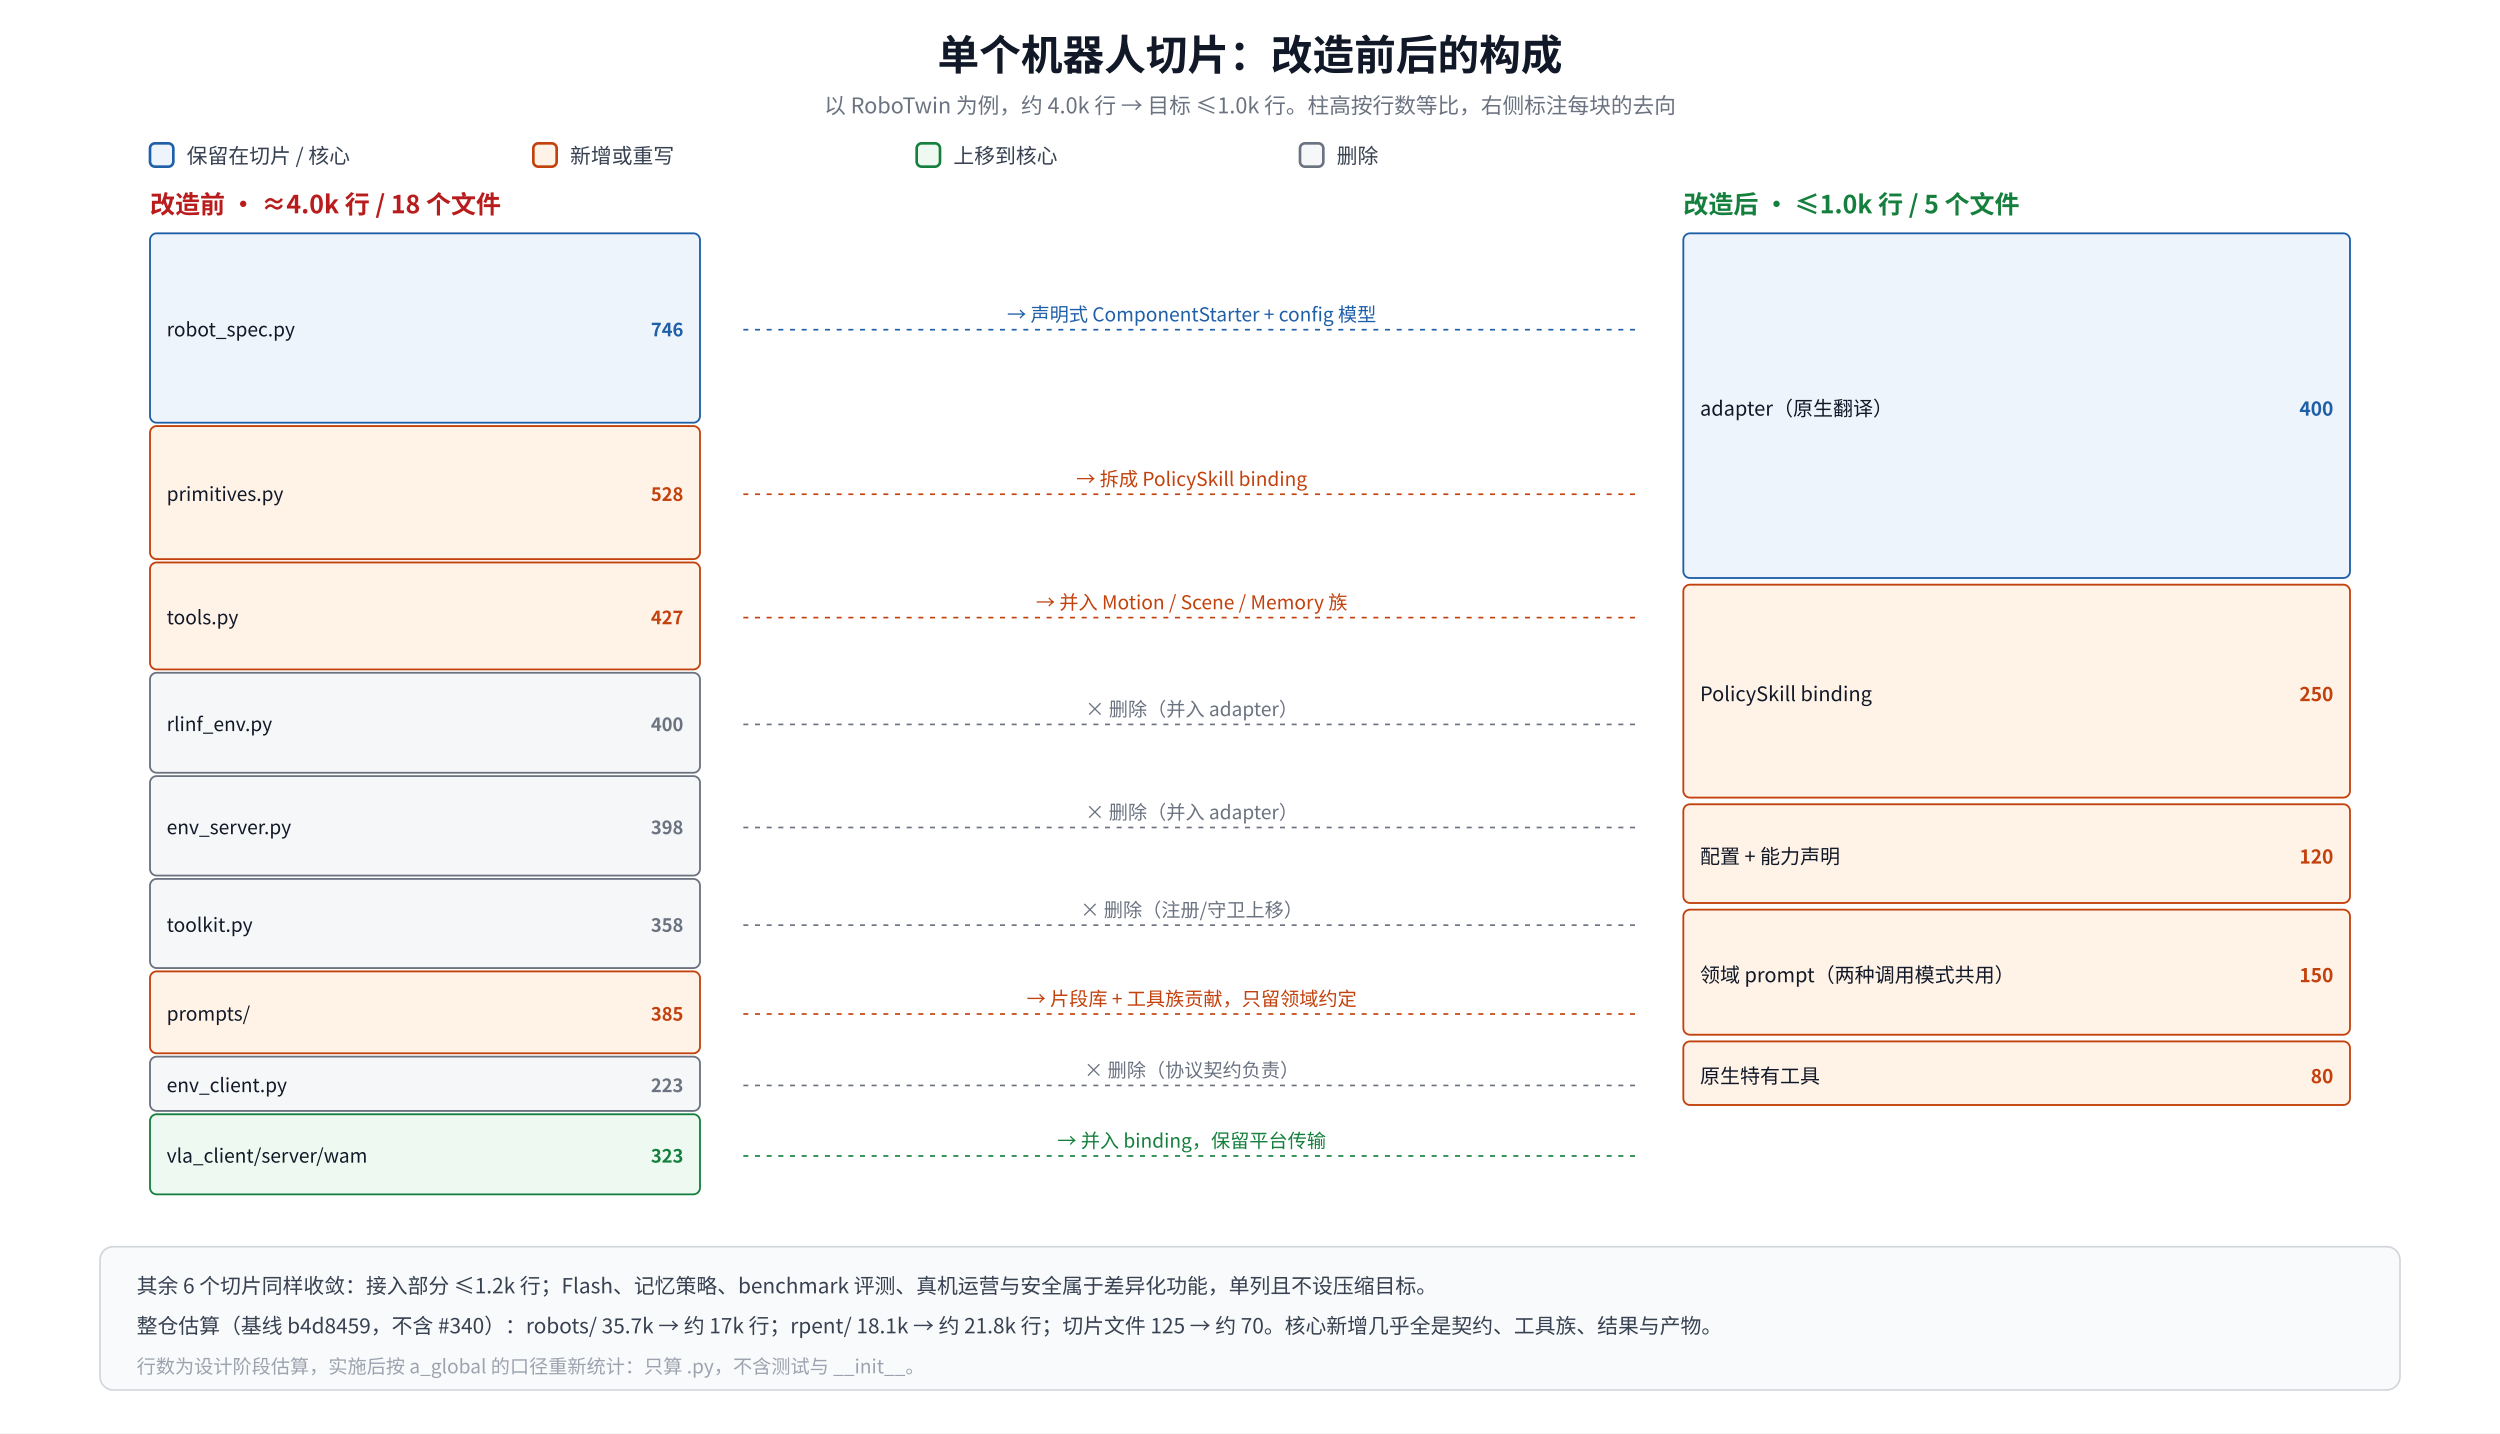
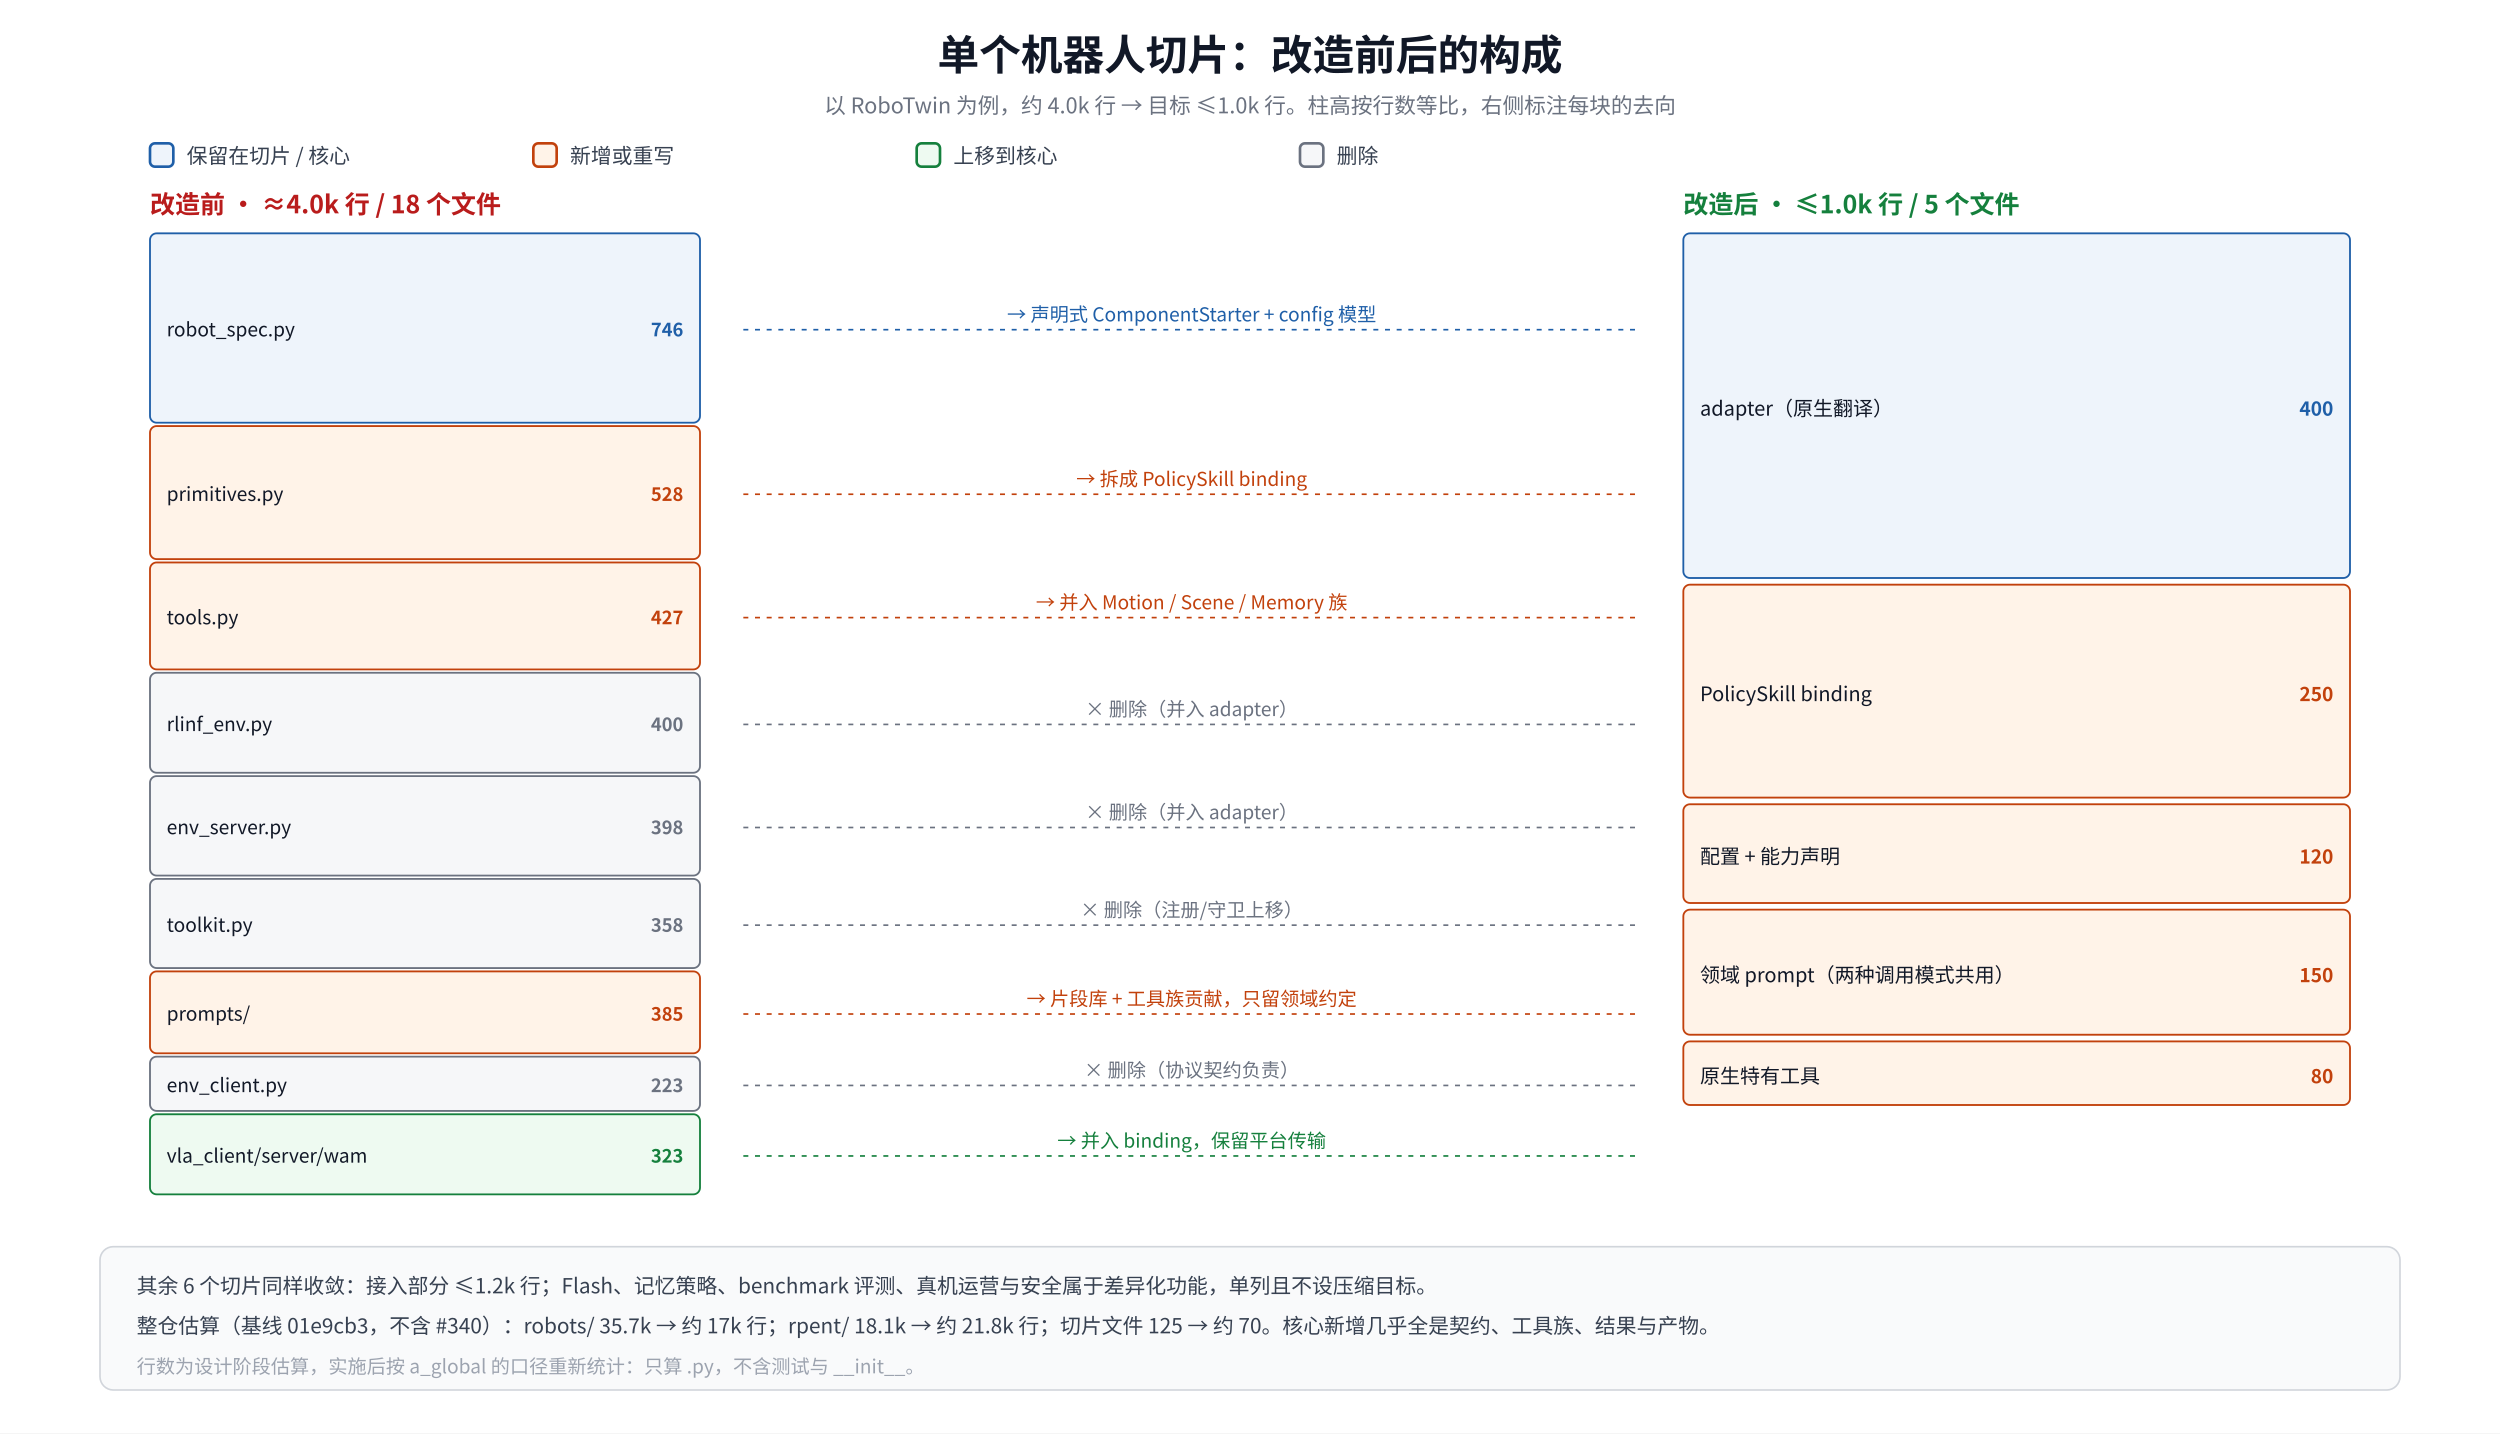
<svg xmlns="http://www.w3.org/2000/svg" width="1500" height="860" viewBox="0 0 1500 860" font-family="PingFang SC, Microsoft YaHei, Noto Sans CJK SC, Helvetica, Arial, sans-serif">
  <rect width="1500" height="860" fill="#fff" />
  <text x="750.0" y="42" text-anchor="middle" font-size="25" font-weight="700" fill="#111827">单个机器人切片：改造前后的构成</text>
  <text x="750.0" y="68" text-anchor="middle" font-size="13" fill="#6b7280">以 RoboTwin 为例，约 4.0k 行 → 目标 ≤1.0k 行。柱高按行数等比，右侧标注每块的去向</text>
  <rect x="90" y="86" width="14" height="14" rx="3" fill="#eef4fb" stroke="#1f5fa8" stroke-width="1.6" />
  <text x="112" y="98" font-size="12.5" fill="#374151">保留在切片 / 核心</text>
  <rect x="320" y="86" width="14" height="14" rx="3" fill="#fff3e8" stroke="#c2410c" stroke-width="1.6" />
  <text x="342" y="98" font-size="12.5" fill="#374151">新增或重写</text>
  <rect x="550" y="86" width="14" height="14" rx="3" fill="#eefaf1" stroke="#15803d" stroke-width="1.6" />
  <text x="572" y="98" font-size="12.5" fill="#374151">上移到核心</text>
  <rect x="780" y="86" width="14" height="14" rx="3" fill="#f6f7f9" stroke="#6b7280" stroke-width="1.6" />
  <text x="802" y="98" font-size="12.5" fill="#374151">删除</text>
  <text x="90" y="128" font-size="15" font-weight="700" fill="#b91c1c">改造前 · ≈4.0k 行 / 18 个文件</text>
  <rect x="90" y="140" width="330" height="113.63" rx="4" fill="#eef4fb" stroke="#1f5fa8" stroke-width="1.1" />
  <text x="100" y="201.815" font-size="11.5" fill="#111827">robot_spec.py</text>
  <text x="410" y="201.815" text-anchor="end" font-size="11" font-weight="700" fill="#1f5fa8">746</text>
  <rect x="90" y="255.63" width="330" height="79.84" rx="4" fill="#fff3e8" stroke="#c2410c" stroke-width="1.1" />
  <text x="100" y="300.55" font-size="11.5" fill="#111827">primitives.py</text>
  <text x="410" y="300.55" text-anchor="end" font-size="11" font-weight="700" fill="#c2410c">528</text>
  <rect x="90" y="337.47" width="330" height="64.185" rx="4" fill="#fff3e8" stroke="#c2410c" stroke-width="1.1" />
  <text x="100" y="374.562" font-size="11.5" fill="#111827">tools.py</text>
  <text x="410" y="374.562" text-anchor="end" font-size="11" font-weight="700" fill="#c2410c">427</text>
  <rect x="90" y="403.655" width="330" height="60.0" rx="4" fill="#f6f7f9" stroke="#6b7280" stroke-width="1.1" />
  <text x="100" y="438.655" font-size="11.5" fill="#111827">rlinf_env.py</text>
  <text x="410" y="438.655" text-anchor="end" font-size="11" font-weight="700" fill="#6b7280">400</text>
  <rect x="90" y="465.655" width="330" height="59.69" rx="4" fill="#f6f7f9" stroke="#6b7280" stroke-width="1.1" />
  <text x="100" y="500.5" font-size="11.5" fill="#111827">env_server.py</text>
  <text x="410" y="500.5" text-anchor="end" font-size="11" font-weight="700" fill="#6b7280">398</text>
  <rect x="90" y="527.345" width="330" height="53.49" rx="4" fill="#f6f7f9" stroke="#6b7280" stroke-width="1.1" />
  <text x="100" y="559.09" font-size="11.5" fill="#111827">toolkit.py</text>
  <text x="410" y="559.09" text-anchor="end" font-size="11" font-weight="700" fill="#6b7280">358</text>
  <rect x="90" y="582.835" width="330" height="49.15" rx="4" fill="#fff3e8" stroke="#c2410c" stroke-width="1.1" />
  <text x="100" y="612.41" font-size="11.5" fill="#111827">prompts/</text>
  <text x="410" y="612.41" text-anchor="end" font-size="11" font-weight="700" fill="#c2410c">385</text>
  <rect x="90" y="633.985" width="330" height="32.565" rx="4" fill="#f6f7f9" stroke="#6b7280" stroke-width="1.1" />
  <text x="100" y="655.268" font-size="11.5" fill="#111827">env_client.py</text>
  <text x="410" y="655.268" text-anchor="end" font-size="11" font-weight="700" fill="#6b7280">223</text>
  <rect x="90" y="668.55" width="330" height="48.065" rx="4" fill="#eefaf1" stroke="#15803d" stroke-width="1.1" />
  <text x="100" y="697.582" font-size="11.5" fill="#111827">vla_client/server/wam</text>
  <text x="410" y="697.582" text-anchor="end" font-size="11" font-weight="700" fill="#15803d">323</text>
  <text x="1010" y="128" font-size="15" font-weight="700" fill="#15803d">改造后 · ≤1.0k 行 / 5 个文件</text>
  <rect x="1010" y="140" width="400" height="206.8" rx="4" fill="#eef4fb" stroke="#1f5fa8" stroke-width="1.1" />
  <text x="1020" y="249.4" font-size="12" fill="#111827">adapter（原生翻译）</text>
  <text x="1400" y="249.4" text-anchor="end" font-size="11.5" font-weight="700" fill="#1f5fa8">400</text>
  <rect x="1010" y="350.8" width="400" height="127.75" rx="4" fill="#fff3e8" stroke="#c2410c" stroke-width="1.1" />
  <text x="1020" y="420.675" font-size="12" fill="#111827">PolicySkill binding</text>
  <text x="1400" y="420.675" text-anchor="end" font-size="11.5" font-weight="700" fill="#c2410c">250</text>
  <rect x="1010" y="482.55" width="400" height="59.24" rx="4" fill="#fff3e8" stroke="#c2410c" stroke-width="1.1" />
  <text x="1020" y="518.17" font-size="12" fill="#111827">配置 + 能力声明</text>
  <text x="1400" y="518.17" text-anchor="end" font-size="11.5" font-weight="700" fill="#c2410c">120</text>
  <rect x="1010" y="545.79" width="400" height="75.05" rx="4" fill="#fff3e8" stroke="#c2410c" stroke-width="1.1" />
  <text x="1020" y="589.315" font-size="12" fill="#111827">领域 prompt（两种调用模式共用）</text>
  <text x="1400" y="589.315" text-anchor="end" font-size="11.5" font-weight="700" fill="#c2410c">150</text>
  <rect x="1010" y="624.84" width="400" height="38.16" rx="4" fill="#fff3e8" stroke="#c2410c" stroke-width="1.1" />
  <text x="1020" y="649.92" font-size="12" fill="#111827">原生特有工具</text>
  <text x="1400" y="649.92" text-anchor="end" font-size="11.5" font-weight="700" fill="#c2410c">80</text>
  <line x1="446" y1="197.815" x2="984" y2="197.815" stroke="#1f5fa8" stroke-width="1" stroke-dasharray="3 4" />
  <text x="715.0" y="192.815" text-anchor="middle" font-size="11.5" fill="#1f5fa8">→ 声明式 ComponentStarter + config 模型</text>
  <line x1="446" y1="296.55" x2="984" y2="296.55" stroke="#c2410c" stroke-width="1" stroke-dasharray="3 4" />
  <text x="715.0" y="291.55" text-anchor="middle" font-size="11.5" fill="#c2410c">→ 拆成 PolicySkill binding</text>
  <line x1="446" y1="370.562" x2="984" y2="370.562" stroke="#c2410c" stroke-width="1" stroke-dasharray="3 4" />
  <text x="715.0" y="365.562" text-anchor="middle" font-size="11.5" fill="#c2410c">→ 并入 Motion / Scene / Memory 族</text>
  <line x1="446" y1="434.655" x2="984" y2="434.655" stroke="#6b7280" stroke-width="1" stroke-dasharray="3 4" />
  <text x="715.0" y="429.655" text-anchor="middle" font-size="11.5" fill="#6b7280">× 删除（并入 adapter）</text>
  <line x1="446" y1="496.5" x2="984" y2="496.5" stroke="#6b7280" stroke-width="1" stroke-dasharray="3 4" />
  <text x="715.0" y="491.5" text-anchor="middle" font-size="11.5" fill="#6b7280">× 删除（并入 adapter）</text>
  <line x1="446" y1="555.09" x2="984" y2="555.09" stroke="#6b7280" stroke-width="1" stroke-dasharray="3 4" />
  <text x="715.0" y="550.09" text-anchor="middle" font-size="11.5" fill="#6b7280">× 删除（注册/守卫上移）</text>
  <line x1="446" y1="608.41" x2="984" y2="608.41" stroke="#c2410c" stroke-width="1" stroke-dasharray="3 4" />
  <text x="715.0" y="603.41" text-anchor="middle" font-size="11.5" fill="#c2410c">→ 片段库 + 工具族贡献，只留领域约定</text>
  <line x1="446" y1="651.267" x2="984" y2="651.267" stroke="#6b7280" stroke-width="1" stroke-dasharray="3 4" />
  <text x="715.0" y="646.267" text-anchor="middle" font-size="11.5" fill="#6b7280">× 删除（协议契约负责）</text>
  <line x1="446" y1="693.582" x2="984" y2="693.582" stroke="#15803d" stroke-width="1" stroke-dasharray="3 4" />
  <text x="715.0" y="688.582" text-anchor="middle" font-size="11.5" fill="#15803d">→ 并入 binding，保留平台传输</text>
  <rect x="60" y="748" width="1380" height="86" rx="8" fill="#f9fafb" stroke="#d1d5db" />
  <text x="82" y="776" font-size="12.5" fill="#374151">其余 6 个切片同样收敛：接入部分 ≤1.2k 行；Flash、记忆策略、benchmark 评测、真机运营与安全属于差异化功能，单列且不设压缩目标。</text>
-   <text x="82" y="800" font-size="12.5" fill="#374151">整仓估算（基线 b4d8459，不含 #340）：robots/ 35.7k → 约 17k 行；rpent/ 18.1k → 约 21.8k 行；切片文件 125 → 约 70。核心新增几乎全是契约、工具族、结果与产物。</text>
+   <text x="82" y="800" font-size="12.5" fill="#374151">整仓估算（基线 01e9cb3，不含 #340）：robots/ 35.7k → 约 17k 行；rpent/ 18.1k → 约 21.8k 行；切片文件 125 → 约 70。核心新增几乎全是契约、工具族、结果与产物。</text>
  <text x="82" y="824" font-size="11.5" fill="#9ca3af">行数为设计阶段估算，实施后按 a_global 的口径重新统计：只算 .py，不含测试与 __init__。</text>
</svg>
